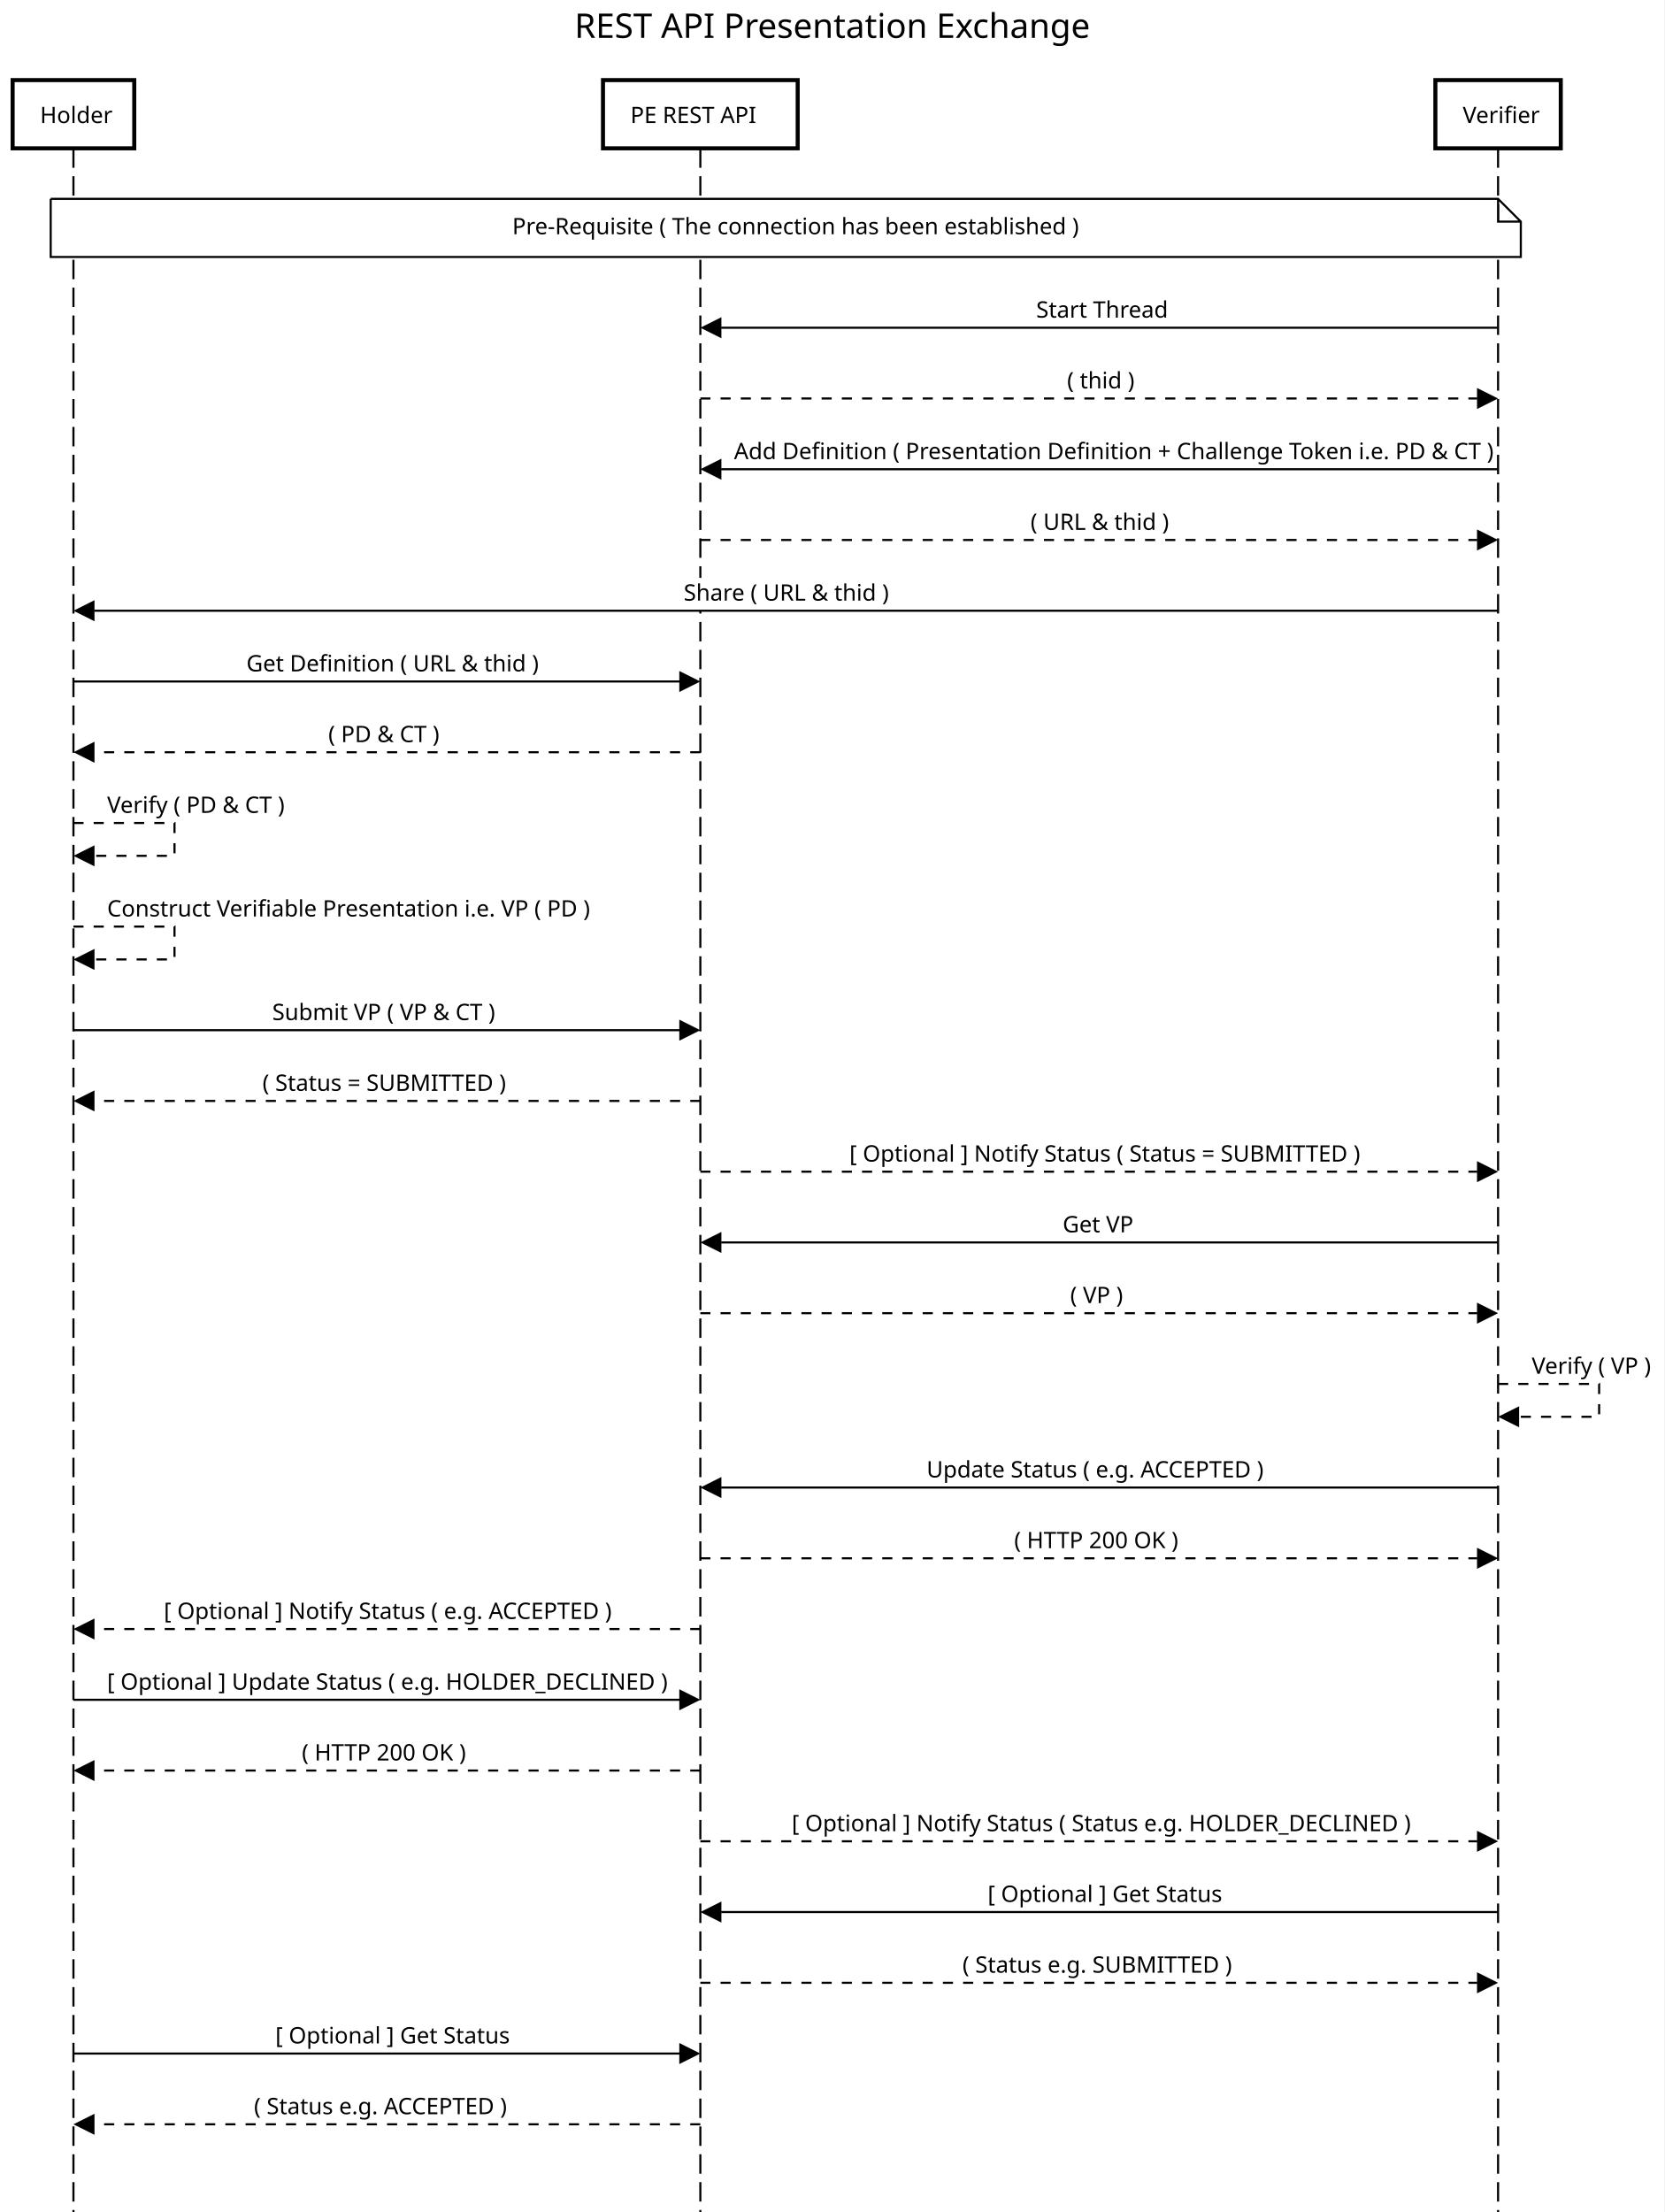
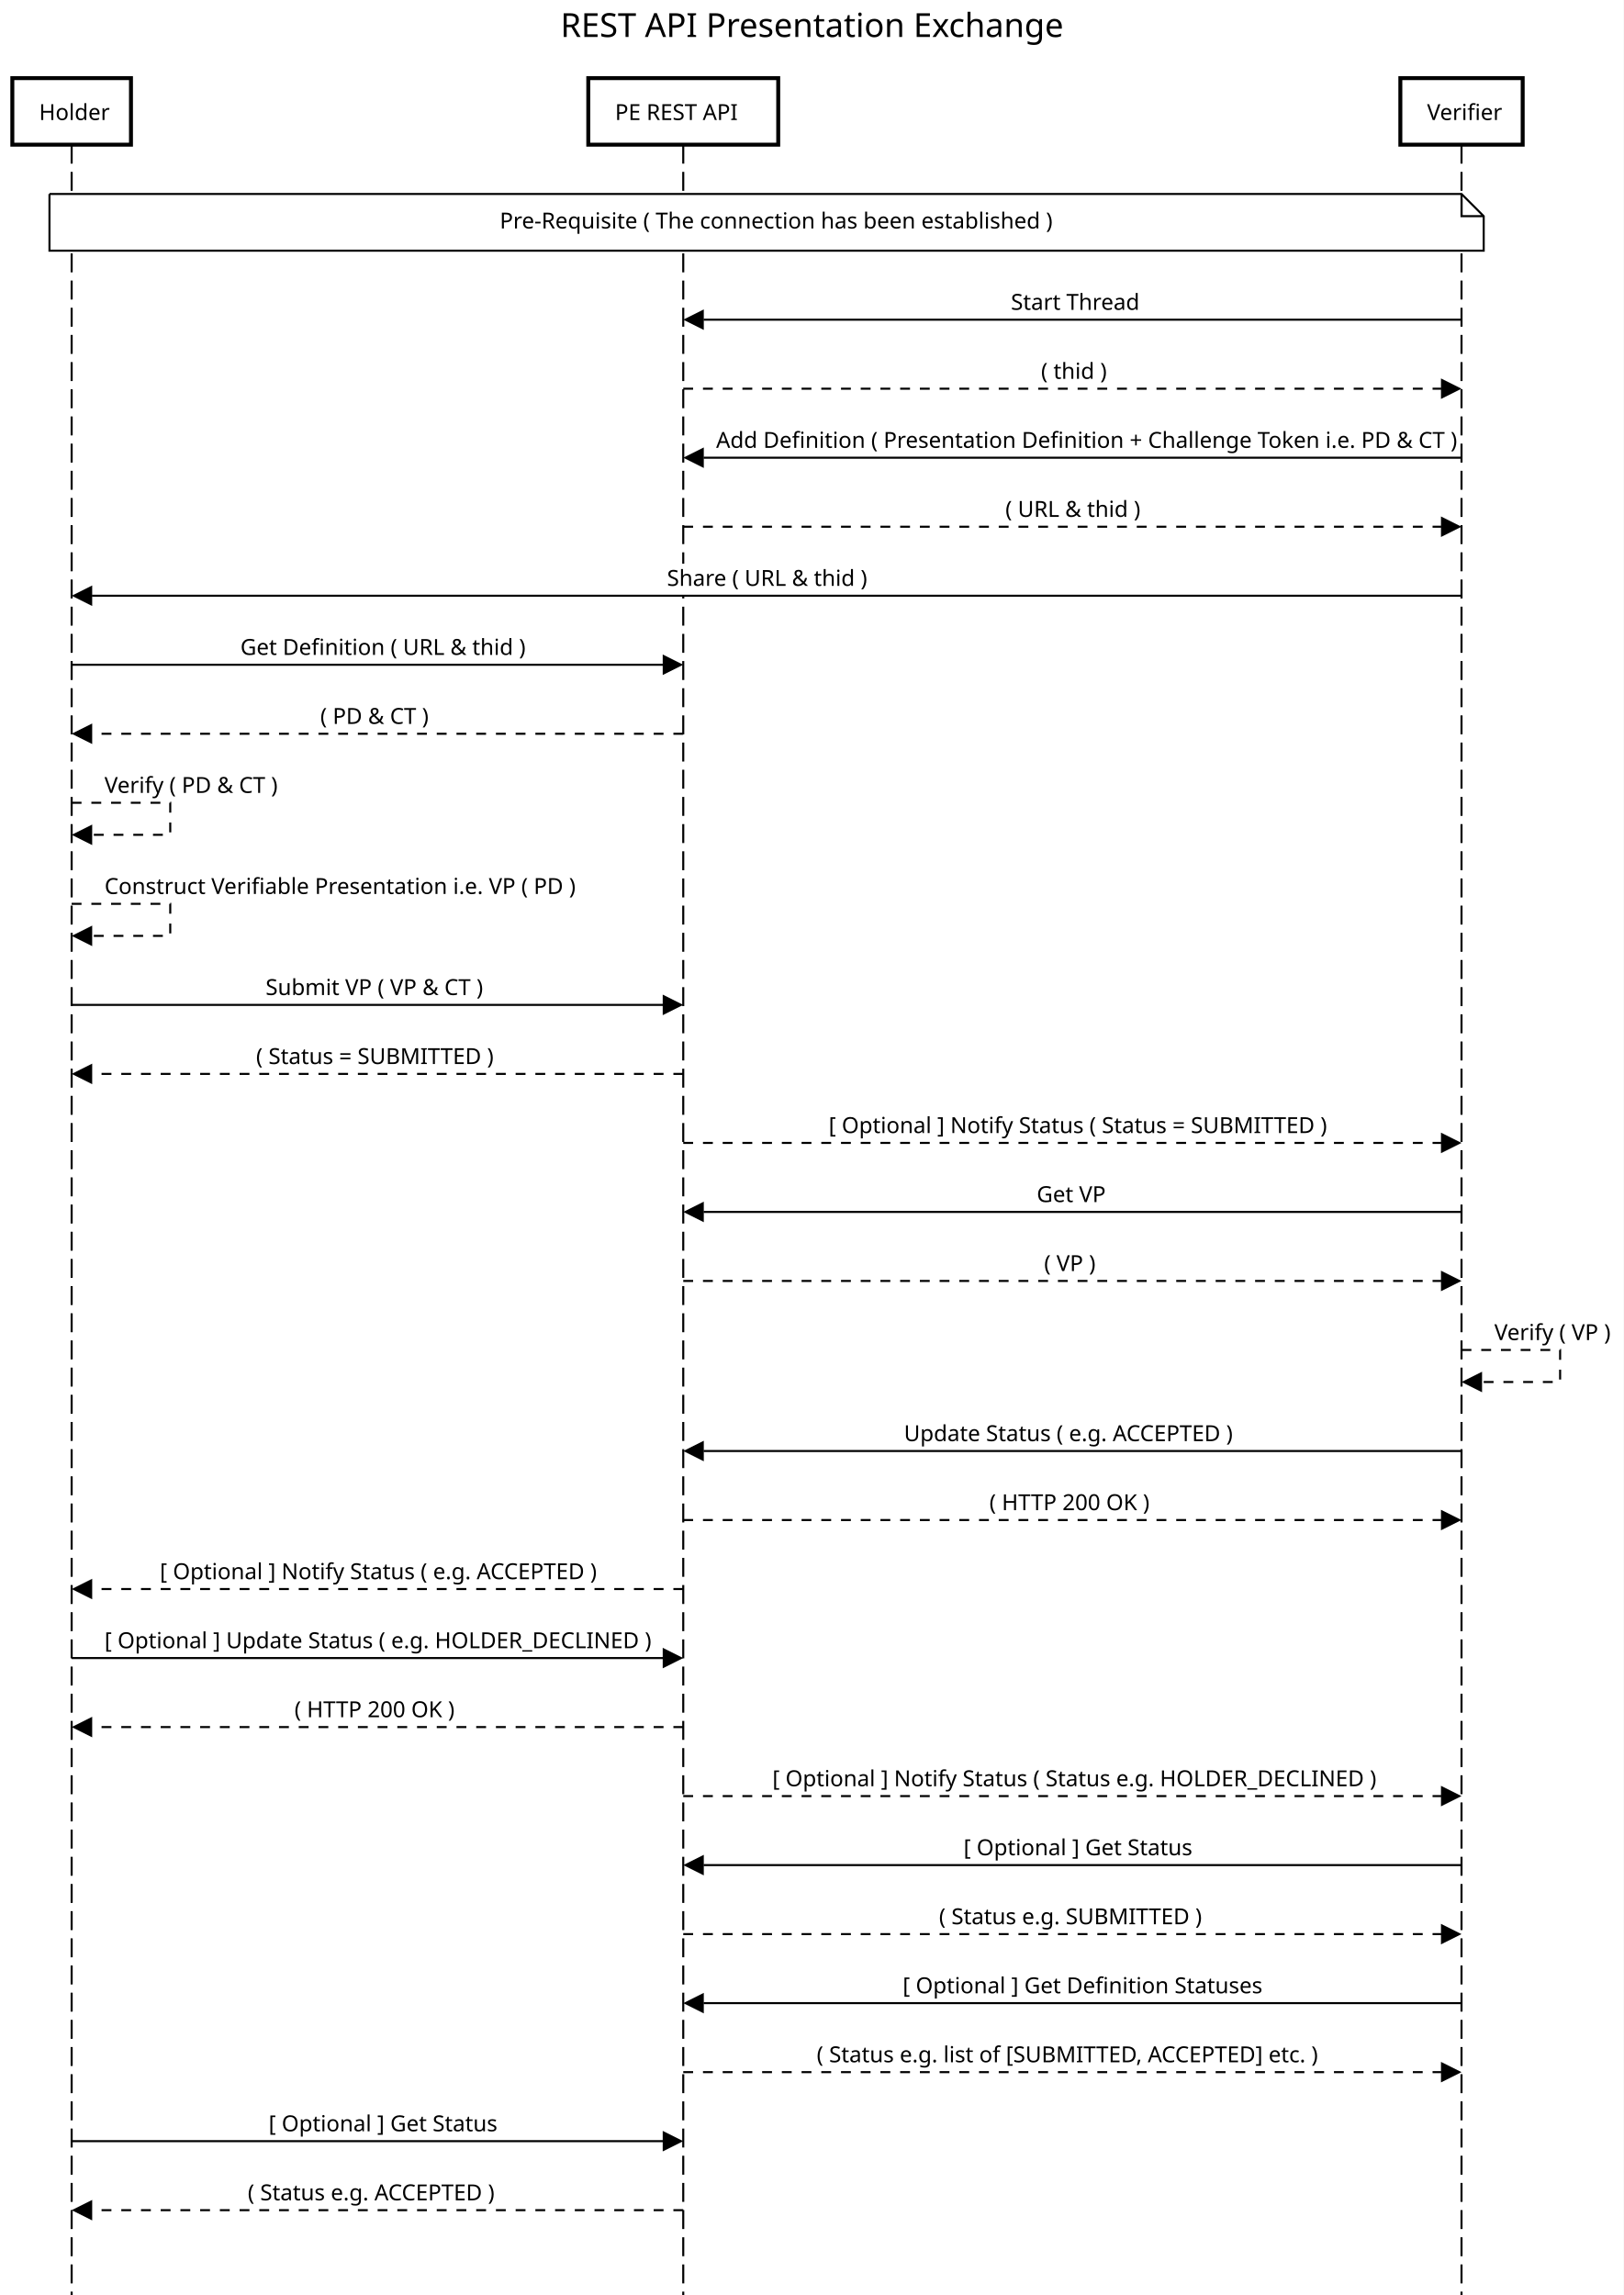
- <svg xmlns="http://www.w3.org/2000/svg" version="1.1" width="1076" height="1430">
+ <svg xmlns="http://www.w3.org/2000/svg" version="1.1" width="1076" height="1521">
  <defs />
  <g>
    <g />
    <g />
    <g />
    <g />
    <g />
    <g />
    <g />
    <g />
    <g />
    <g />
    <g />
    <g />
    <g />
    <g />
    <g />
    <g />
    <g />
    <g />
    <g />
    <g />
    <g />
    <g />
    <g />
    <g />
    <g />
    <g />
+     <g />
+     <g />
    <g>
-       <rect fill="white" stroke="none" x="0" y="0" width="1076" height="1430" />
+       <rect fill="white" stroke="none" x="0" y="0" width="1076" height="1521" />
    </g>
    <g>
      <text fill="black" stroke="none" font-family="sans-serif" font-size="16.5pt" font-style="normal" font-weight="normal" text-decoration="normal" x="371.441" y="24.503" text-anchor="start" dominant-baseline="alphabetic" xml:space="preserve">REST API Presentation Exchange</text>
    </g>
    <g />
    <g>
-       <path fill="none" stroke="black" paint-order="fill stroke markers" d=" M 47.484 95.888 L 47.484 1430.474" stroke-miterlimit="10" stroke-width="1.361" stroke-dasharray="12.566,5.445" />
-       <path fill="none" stroke="black" paint-order="fill stroke markers" d=" M 452.805 95.888 L 452.805 1430.474" stroke-miterlimit="10" stroke-width="1.361" stroke-dasharray="12.566,5.445" />
-       <path fill="none" stroke="black" paint-order="fill stroke markers" d=" M 968.578 95.888 L 968.578 1430.474" stroke-miterlimit="10" stroke-width="1.361" stroke-dasharray="12.566,5.445" />
+       <path fill="none" stroke="black" paint-order="fill stroke markers" d=" M 47.484 95.888 L 47.484 1521.951" stroke-miterlimit="10" stroke-width="1.361" stroke-dasharray="12.566,5.445" />
+       <path fill="none" stroke="black" paint-order="fill stroke markers" d=" M 452.805 95.888 L 452.805 1521.951" stroke-miterlimit="10" stroke-width="1.361" stroke-dasharray="12.566,5.445" />
+       <path fill="none" stroke="black" paint-order="fill stroke markers" d=" M 968.578 95.888 L 968.578 1521.951" stroke-miterlimit="10" stroke-width="1.361" stroke-dasharray="12.566,5.445" />
    </g>
    <g>
      <path fill="none" stroke="none" />
      <g>
        <path fill="white" stroke="black" paint-order="fill stroke markers" d=" M 8.168 51.783 L 86.8 51.783 L 86.8 95.888 L 8.168 95.888 L 8.168 51.783 Z" stroke-miterlimit="10" stroke-width="2.614" stroke-dasharray="" />
      </g>
      <g>
        <g />
        <text fill="black" stroke="none" font-family="sans-serif" font-size="11pt" font-style="normal" font-weight="normal" text-decoration="normal" x="25.891" y="79.552" text-anchor="start" dominant-baseline="alphabetic" xml:space="preserve">Holder</text>
      </g>
      <path fill="none" stroke="none" />
      <g>
        <path fill="white" stroke="black" paint-order="fill stroke markers" d=" M 389.867 51.783 L 515.744 51.783 L 515.744 95.888 L 389.867 95.888 L 389.867 51.783 Z" stroke-miterlimit="10" stroke-width="2.614" stroke-dasharray="" />
      </g>
      <g>
        <g />
        <text fill="black" stroke="none" font-family="sans-serif" font-size="11pt" font-style="normal" font-weight="normal" text-decoration="normal" x="407.591" y="79.552" text-anchor="start" dominant-baseline="alphabetic" xml:space="preserve">PE REST API</text>
      </g>
      <path fill="none" stroke="none" />
      <g>
        <path fill="white" stroke="black" paint-order="fill stroke markers" d=" M 928.041 51.783 L 1009.114 51.783 L 1009.114 95.888 L 928.041 95.888 L 928.041 51.783 Z" stroke-miterlimit="10" stroke-width="2.614" stroke-dasharray="" />
      </g>
      <g>
        <g />
        <text fill="black" stroke="none" font-family="sans-serif" font-size="11pt" font-style="normal" font-weight="normal" text-decoration="normal" x="945.764" y="79.552" text-anchor="start" dominant-baseline="alphabetic" xml:space="preserve">Verifier</text>
      </g>
    </g>
    <g>
      <path fill="white" stroke="black" paint-order="fill stroke markers" d=" M 32.782 128.558 L 968.578 128.558 L 983.279 143.26 L 983.279 166.129 L 32.782 166.129 L 32.782 128.558 M 968.578 128.558 L 968.578 143.26 L 983.279 143.26" stroke-miterlimit="10" stroke-width="1.361" stroke-dasharray="" />
      <g>
        <text fill="black" stroke="none" font-family="sans-serif" font-size="11pt" font-style="normal" font-weight="normal" text-decoration="normal" x="331.195" y="151.427" text-anchor="start" dominant-baseline="alphabetic" xml:space="preserve">Pre-Requisite ( The connection has been established )</text>
      </g>
      <g>
        <g>
          <rect fill="white" stroke="none" x="667.5" y="190.632" width="86.382" height="21.236" />
        </g>
        <text fill="black" stroke="none" font-family="sans-serif" font-size="11pt" font-style="normal" font-weight="normal" text-decoration="normal" x="669.951" y="205.334" text-anchor="start" dominant-baseline="alphabetic" xml:space="preserve">Start Thread</text>
      </g>
      <g>
        <path fill="none" stroke="black" paint-order="fill stroke markers" d=" M 968.578 211.868 L 466.255 211.868" stroke-miterlimit="10" stroke-width="1.361" stroke-dasharray="" />
        <g transform="translate(452.8054,211.8676) translate(-452.8054,-211.8676)">
          <path fill="black" stroke="none" paint-order="stroke fill markers" d=" M 466.418 205.061 L 452.805 211.868 L 466.418 218.674 Z" />
        </g>
      </g>
      <g>
        <g>
          <rect fill="white" stroke="none" x="687.468" y="236.37" width="46.447" height="21.236" />
        </g>
        <text fill="black" stroke="none" font-family="sans-serif" font-size="11pt" font-style="normal" font-weight="normal" text-decoration="normal" x="689.918" y="251.072" text-anchor="start" dominant-baseline="alphabetic" xml:space="preserve">( thid )</text>
      </g>
      <g>
        <path fill="none" stroke="black" paint-order="fill stroke markers" d=" M 452.805 257.606 L 955.128 257.606" stroke-miterlimit="10" stroke-width="1.361" stroke-dasharray="6.534" />
        <g transform="translate(968.5775,257.6062) translate(-968.5775,-257.6062)">
          <path fill="black" stroke="none" paint-order="stroke fill markers" d=" M 954.965 250.8 L 968.578 257.606 L 954.965 264.412 Z" />
        </g>
      </g>
      <g>
        <g>
          <rect fill="white" stroke="none" x="472.135" y="282.109" width="477.112" height="21.236" />
        </g>
        <text fill="black" stroke="none" font-family="sans-serif" font-size="11pt" font-style="normal" font-weight="normal" text-decoration="normal" x="474.586" y="296.811" text-anchor="start" dominant-baseline="alphabetic" xml:space="preserve">Add Definition ( Presentation Definition + Challenge Token i.e. PD &amp; CT )</text>
      </g>
      <g>
        <path fill="none" stroke="black" paint-order="fill stroke markers" d=" M 968.578 303.345 L 466.255 303.345" stroke-miterlimit="10" stroke-width="1.361" stroke-dasharray="" />
        <g transform="translate(452.8054,303.3447) translate(-452.8054,-303.3447)">
          <path fill="black" stroke="none" paint-order="stroke fill markers" d=" M 466.418 296.538 L 452.805 303.345 L 466.418 310.151 Z" />
        </g>
      </g>
      <g>
        <g>
          <rect fill="white" stroke="none" x="663.842" y="327.848" width="93.698" height="21.236" />
        </g>
        <text fill="black" stroke="none" font-family="sans-serif" font-size="11pt" font-style="normal" font-weight="normal" text-decoration="normal" x="666.293" y="342.549" text-anchor="start" dominant-baseline="alphabetic" xml:space="preserve">( URL &amp; thid )</text>
      </g>
      <g>
        <path fill="none" stroke="black" paint-order="fill stroke markers" d=" M 452.805 349.083 L 955.128 349.083" stroke-miterlimit="10" stroke-width="1.361" stroke-dasharray="6.534" />
        <g transform="translate(968.5775,349.0833) translate(-968.5775,-349.0833)">
          <path fill="black" stroke="none" paint-order="stroke fill markers" d=" M 954.965 342.277 L 968.578 349.083 L 954.965 355.89 Z" />
        </g>
      </g>
      <g>
        <g>
          <rect fill="white" stroke="none" x="439.586" y="373.586" width="136.89" height="21.236" />
        </g>
        <text fill="black" stroke="none" font-family="sans-serif" font-size="11pt" font-style="normal" font-weight="normal" text-decoration="normal" x="442.036" y="388.288" text-anchor="start" dominant-baseline="alphabetic" xml:space="preserve">Share ( URL &amp; thid )</text>
      </g>
      <g>
        <path fill="none" stroke="black" paint-order="fill stroke markers" d=" M 968.578 394.822 L 60.933 394.822" stroke-miterlimit="10" stroke-width="1.361" stroke-dasharray="" />
        <g transform="translate(47.48399,394.8219) translate(-47.48399,-394.8219)">
          <path fill="black" stroke="none" paint-order="stroke fill markers" d=" M 61.097 388.016 L 47.484 394.822 L 61.097 401.628 Z" />
        </g>
      </g>
      <g>
        <g>
          <rect fill="white" stroke="none" x="156.85" y="419.325" width="186.59" height="21.236" />
        </g>
        <text fill="black" stroke="none" font-family="sans-serif" font-size="11pt" font-style="normal" font-weight="normal" text-decoration="normal" x="159.3" y="434.026" text-anchor="start" dominant-baseline="alphabetic" xml:space="preserve">Get Definition ( URL &amp; thid )</text>
      </g>
      <g>
        <path fill="none" stroke="black" paint-order="fill stroke markers" d=" M 47.484 440.56 L 439.356 440.56" stroke-miterlimit="10" stroke-width="1.361" stroke-dasharray="" />
        <g transform="translate(452.8054,440.5604) translate(-452.8054,-440.5604)">
          <path fill="black" stroke="none" paint-order="stroke fill markers" d=" M 439.193 433.754 L 452.805 440.56 L 439.193 447.367 Z" />
        </g>
      </g>
      <g>
        <g>
          <rect fill="white" stroke="none" x="209.824" y="465.063" width="80.641" height="21.236" />
        </g>
        <text fill="black" stroke="none" font-family="sans-serif" font-size="11pt" font-style="normal" font-weight="normal" text-decoration="normal" x="212.274" y="479.765" text-anchor="start" dominant-baseline="alphabetic" xml:space="preserve">( PD &amp; CT )</text>
      </g>
      <g>
        <path fill="none" stroke="black" paint-order="fill stroke markers" d=" M 452.805 486.299 L 60.933 486.299" stroke-miterlimit="10" stroke-width="1.361" stroke-dasharray="6.534" />
        <g transform="translate(47.48399,486.299) translate(-47.48399,-486.299)">
          <path fill="black" stroke="none" paint-order="stroke fill markers" d=" M 61.097 479.493 L 47.484 486.299 L 61.097 493.105 Z" />
        </g>
      </g>
      <g>
        <g>
          <rect fill="white" stroke="none" x="66.814" y="510.802" width="121.379" height="21.236" />
        </g>
        <text fill="black" stroke="none" font-family="sans-serif" font-size="11pt" font-style="normal" font-weight="normal" text-decoration="normal" x="69.264" y="525.503" text-anchor="start" dominant-baseline="alphabetic" xml:space="preserve">Verify ( PD &amp; CT )</text>
      </g>
      <g>
        <path fill="none" stroke="black" paint-order="fill stroke markers" d=" M 47.484 532.038 L 112.825 532.038 L 112.825 553.273 L 60.933 553.273" stroke-miterlimit="10" stroke-width="1.361" stroke-dasharray="6.534" />
        <g transform="translate(47.48399,553.2733) translate(-47.48399,-553.2733)">
          <path fill="black" stroke="none" paint-order="stroke fill markers" d=" M 61.097 546.467 L 47.484 553.273 L 61.097 560.08 Z" />
        </g>
      </g>
      <g>
        <g>
          <rect fill="white" stroke="none" x="66.814" y="577.776" width="308.007" height="21.236" />
        </g>
        <text fill="black" stroke="none" font-family="sans-serif" font-size="11pt" font-style="normal" font-weight="normal" text-decoration="normal" x="69.264" y="592.478" text-anchor="start" dominant-baseline="alphabetic" xml:space="preserve">Construct Verifiable Presentation i.e. VP ( PD )</text>
      </g>
      <g>
        <path fill="none" stroke="black" paint-order="fill stroke markers" d=" M 47.484 599.012 L 112.825 599.012 L 112.825 620.248 L 60.933 620.248" stroke-miterlimit="10" stroke-width="1.361" stroke-dasharray="6.534" />
        <g transform="translate(47.48399,620.2477) translate(-47.48399,-620.2477)">
          <path fill="black" stroke="none" paint-order="stroke fill markers" d=" M 61.097 613.441 L 47.484 620.248 L 61.097 627.054 Z" />
        </g>
      </g>
      <g>
        <g>
          <rect fill="white" stroke="none" x="173.564" y="644.75" width="153.161" height="21.236" />
        </g>
        <text fill="black" stroke="none" font-family="sans-serif" font-size="11pt" font-style="normal" font-weight="normal" text-decoration="normal" x="176.014" y="659.452" text-anchor="start" dominant-baseline="alphabetic" xml:space="preserve">Submit VP ( VP &amp; CT )</text>
      </g>
      <g>
        <path fill="none" stroke="black" paint-order="fill stroke markers" d=" M 47.484 665.986 L 439.356 665.986" stroke-miterlimit="10" stroke-width="1.361" stroke-dasharray="" />
        <g transform="translate(452.8054,665.9862) translate(-452.8054,-665.9862)">
          <path fill="black" stroke="none" paint-order="stroke fill markers" d=" M 439.193 659.18 L 452.805 665.986 L 439.193 672.793 Z" />
        </g>
      </g>
      <g>
        <g>
          <rect fill="white" stroke="none" x="167.254" y="690.489" width="165.781" height="21.236" />
        </g>
        <text fill="black" stroke="none" font-family="sans-serif" font-size="11pt" font-style="normal" font-weight="normal" text-decoration="normal" x="169.704" y="705.191" text-anchor="start" dominant-baseline="alphabetic" xml:space="preserve">( Status = SUBMITTED )</text>
      </g>
      <g>
        <path fill="none" stroke="black" paint-order="fill stroke markers" d=" M 452.805 711.725 L 60.933 711.725" stroke-miterlimit="10" stroke-width="1.361" stroke-dasharray="6.534" />
        <g transform="translate(47.48399,711.7248) translate(-47.48399,-711.7248)">
          <path fill="black" stroke="none" paint-order="stroke fill markers" d=" M 61.097 704.918 L 47.484 711.725 L 61.097 718.531 Z" />
        </g>
      </g>
      <g>
        <g>
          <rect fill="white" stroke="none" x="546.727" y="736.228" width="327.928" height="21.236" />
        </g>
        <text fill="black" stroke="none" font-family="sans-serif" font-size="11pt" font-style="normal" font-weight="normal" text-decoration="normal" x="549.178" y="750.929" text-anchor="start" dominant-baseline="alphabetic" xml:space="preserve">[ Optional ] Notify Status ( Status = SUBMITTED )</text>
      </g>
      <g>
        <path fill="none" stroke="black" paint-order="fill stroke markers" d=" M 452.805 757.463 L 955.128 757.463" stroke-miterlimit="10" stroke-width="1.361" stroke-dasharray="6.534" />
        <g transform="translate(968.5775,757.4634) translate(-968.5775,-757.4634)">
          <path fill="black" stroke="none" paint-order="stroke fill markers" d=" M 954.965 750.657 L 968.578 757.463 L 954.965 764.27 Z" />
        </g>
      </g>
      <g>
        <g>
          <rect fill="white" stroke="none" x="684.612" y="781.966" width="52.159" height="21.236" />
        </g>
        <text fill="black" stroke="none" font-family="sans-serif" font-size="11pt" font-style="normal" font-weight="normal" text-decoration="normal" x="687.062" y="796.668" text-anchor="start" dominant-baseline="alphabetic" xml:space="preserve">Get VP</text>
      </g>
      <g>
        <path fill="none" stroke="black" paint-order="fill stroke markers" d=" M 968.578 803.202 L 466.255 803.202" stroke-miterlimit="10" stroke-width="1.361" stroke-dasharray="" />
        <g transform="translate(452.8054,803.2019) translate(-452.8054,-803.2019)">
          <path fill="black" stroke="none" paint-order="stroke fill markers" d=" M 466.418 796.396 L 452.805 803.202 L 466.418 810.008 Z" />
        </g>
      </g>
      <g>
        <g>
          <rect fill="white" stroke="none" x="689.508" y="827.705" width="42.367" height="21.236" />
        </g>
        <text fill="black" stroke="none" font-family="sans-serif" font-size="11pt" font-style="normal" font-weight="normal" text-decoration="normal" x="691.958" y="842.406" text-anchor="start" dominant-baseline="alphabetic" xml:space="preserve">( VP )</text>
      </g>
      <g>
        <path fill="none" stroke="black" paint-order="fill stroke markers" d=" M 452.805 848.941 L 955.128 848.941" stroke-miterlimit="10" stroke-width="1.361" stroke-dasharray="6.534" />
        <g transform="translate(968.5775,848.9405) translate(-968.5775,-848.9405)">
          <path fill="black" stroke="none" paint-order="stroke fill markers" d=" M 954.965 842.134 L 968.578 848.941 L 954.965 855.747 Z" />
        </g>
      </g>
      <g>
        <g>
          <rect fill="white" stroke="none" x="987.908" y="873.443" width="83.104" height="21.236" />
        </g>
        <text fill="black" stroke="none" font-family="sans-serif" font-size="11pt" font-style="normal" font-weight="normal" text-decoration="normal" x="990.358" y="888.145" text-anchor="start" dominant-baseline="alphabetic" xml:space="preserve">Verify ( VP )</text>
      </g>
      <g>
        <path fill="none" stroke="black" paint-order="fill stroke markers" d=" M 968.578 894.679 L 1033.918 894.679 L 1033.918 915.915 L 982.027 915.915" stroke-miterlimit="10" stroke-width="1.361" stroke-dasharray="6.534" />
        <g transform="translate(968.5775,915.9148) translate(-968.5775,-915.9148)">
          <path fill="black" stroke="none" paint-order="stroke fill markers" d=" M 982.19 909.109 L 968.578 915.915 L 982.19 922.721 Z" />
        </g>
      </g>
      <g>
        <g>
          <rect fill="white" stroke="none" x="596.62" y="940.418" width="228.143" height="21.236" />
        </g>
        <text fill="black" stroke="none" font-family="sans-serif" font-size="11pt" font-style="normal" font-weight="normal" text-decoration="normal" x="599.07" y="955.119" text-anchor="start" dominant-baseline="alphabetic" xml:space="preserve">Update Status ( e.g. ACCEPTED )</text>
      </g>
      <g>
        <path fill="none" stroke="black" paint-order="fill stroke markers" d=" M 968.578 961.653 L 466.255 961.653" stroke-miterlimit="10" stroke-width="1.361" stroke-dasharray="" />
        <g transform="translate(452.8054,961.6534) translate(-452.8054,-961.6534)">
          <path fill="black" stroke="none" paint-order="stroke fill markers" d=" M 466.418 954.847 L 452.805 961.653 L 466.418 968.46 Z" />
        </g>
      </g>
      <g>
        <g>
          <rect fill="white" stroke="none" x="653.256" y="986.156" width="114.872" height="21.236" />
        </g>
        <text fill="black" stroke="none" font-family="sans-serif" font-size="11pt" font-style="normal" font-weight="normal" text-decoration="normal" x="655.706" y="1000.858" text-anchor="start" dominant-baseline="alphabetic" xml:space="preserve">( HTTP 200 OK )</text>
      </g>
      <g>
        <path fill="none" stroke="black" paint-order="fill stroke markers" d=" M 452.805 1007.392 L 955.128 1007.392" stroke-miterlimit="10" stroke-width="1.361" stroke-dasharray="6.534" />
        <g transform="translate(968.5775,1007.392) translate(-968.5775,-1007.392)">
          <path fill="black" stroke="none" paint-order="stroke fill markers" d=" M 954.965 1000.586 L 968.578 1007.392 L 954.965 1014.198 Z" />
        </g>
      </g>
      <g>
        <g>
          <rect fill="white" stroke="none" x="103.489" y="1031.895" width="293.311" height="21.236" />
        </g>
        <text fill="black" stroke="none" font-family="sans-serif" font-size="11pt" font-style="normal" font-weight="normal" text-decoration="normal" x="105.939" y="1046.596" text-anchor="start" dominant-baseline="alphabetic" xml:space="preserve">[ Optional ] Notify Status ( e.g. ACCEPTED )</text>
      </g>
      <g>
        <path fill="none" stroke="black" paint-order="fill stroke markers" d=" M 452.805 1053.131 L 60.933 1053.131" stroke-miterlimit="10" stroke-width="1.361" stroke-dasharray="6.534" />
        <g transform="translate(47.48399,1053.131) translate(-47.48399,-1053.131)">
          <path fill="black" stroke="none" paint-order="stroke fill markers" d=" M 61.097 1046.324 L 47.484 1053.131 L 61.097 1059.937 Z" />
        </g>
      </g>
      <g>
        <g>
          <rect fill="white" stroke="none" x="66.814" y="1077.633" width="366.661" height="21.236" />
        </g>
        <text fill="black" stroke="none" font-family="sans-serif" font-size="11pt" font-style="normal" font-weight="normal" text-decoration="normal" x="69.264" y="1092.335" text-anchor="start" dominant-baseline="alphabetic" xml:space="preserve">[ Optional ] Update Status ( e.g. HOLDER_DECLINED )</text>
      </g>
      <g>
        <path fill="none" stroke="black" paint-order="fill stroke markers" d=" M 47.484 1098.869 L 439.356 1098.869" stroke-miterlimit="10" stroke-width="1.361" stroke-dasharray="" />
        <g transform="translate(452.8054,1098.869) translate(-452.8054,-1098.869)">
          <path fill="black" stroke="none" paint-order="stroke fill markers" d=" M 439.193 1092.063 L 452.805 1098.869 L 439.193 1105.675 Z" />
        </g>
      </g>
      <g>
        <g>
          <rect fill="white" stroke="none" x="192.709" y="1123.372" width="114.872" height="21.236" />
        </g>
        <text fill="black" stroke="none" font-family="sans-serif" font-size="11pt" font-style="normal" font-weight="normal" text-decoration="normal" x="195.159" y="1138.074" text-anchor="start" dominant-baseline="alphabetic" xml:space="preserve">( HTTP 200 OK )</text>
      </g>
      <g>
        <path fill="none" stroke="black" paint-order="fill stroke markers" d=" M 452.805 1144.608 L 60.933 1144.608" stroke-miterlimit="10" stroke-width="1.361" stroke-dasharray="6.534" />
        <g transform="translate(47.48399,1144.608) translate(-47.48399,-1144.608)">
          <path fill="black" stroke="none" paint-order="stroke fill markers" d=" M 61.097 1137.801 L 47.484 1144.608 L 61.097 1151.414 Z" />
        </g>
      </g>
      <g>
        <g>
          <rect fill="white" stroke="none" x="509.444" y="1169.111" width="402.495" height="21.236" />
        </g>
        <text fill="black" stroke="none" font-family="sans-serif" font-size="11pt" font-style="normal" font-weight="normal" text-decoration="normal" x="511.894" y="1183.812" text-anchor="start" dominant-baseline="alphabetic" xml:space="preserve">[ Optional ] Notify Status ( Status e.g. HOLDER_DECLINED )</text>
      </g>
      <g>
        <path fill="none" stroke="black" paint-order="fill stroke markers" d=" M 452.805 1190.346 L 955.128 1190.346" stroke-miterlimit="10" stroke-width="1.361" stroke-dasharray="6.534" />
        <g transform="translate(968.5775,1190.346) translate(-968.5775,-1190.346)">
          <path fill="black" stroke="none" paint-order="stroke fill markers" d=" M 954.965 1183.54 L 968.578 1190.346 L 954.965 1197.153 Z" />
        </g>
      </g>
      <g>
        <g>
          <rect fill="white" stroke="none" x="636.126" y="1214.849" width="149.131" height="21.236" />
        </g>
        <text fill="black" stroke="none" font-family="sans-serif" font-size="11pt" font-style="normal" font-weight="normal" text-decoration="normal" x="638.576" y="1229.551" text-anchor="start" dominant-baseline="alphabetic" xml:space="preserve">[ Optional ] Get Status</text>
      </g>
      <g>
        <path fill="none" stroke="black" paint-order="fill stroke markers" d=" M 968.578 1236.085 L 466.255 1236.085" stroke-miterlimit="10" stroke-width="1.361" stroke-dasharray="" />
        <g transform="translate(452.8054,1236.085) translate(-452.8054,-1236.085)">
          <path fill="black" stroke="none" paint-order="stroke fill markers" d=" M 466.418 1229.278 L 452.805 1236.085 L 466.418 1242.891 Z" />
        </g>
      </g>
      <g>
        <g>
          <rect fill="white" stroke="none" x="619.855" y="1260.588" width="181.672" height="21.236" />
        </g>
        <text fill="black" stroke="none" font-family="sans-serif" font-size="11pt" font-style="normal" font-weight="normal" text-decoration="normal" x="622.306" y="1275.289" text-anchor="start" dominant-baseline="alphabetic" xml:space="preserve">( Status e.g. SUBMITTED )</text>
      </g>
      <g>
        <path fill="none" stroke="black" paint-order="fill stroke markers" d=" M 452.805 1281.823 L 955.128 1281.823" stroke-miterlimit="10" stroke-width="1.361" stroke-dasharray="6.534" />
        <g transform="translate(968.5775,1281.823) translate(-968.5775,-1281.823)">
          <path fill="black" stroke="none" paint-order="stroke fill markers" d=" M 954.965 1275.017 L 968.578 1281.823 L 954.965 1288.63 Z" />
        </g>
      </g>
      <g>
        <g>
-           <rect fill="white" stroke="none" x="175.579" y="1306.326" width="149.131" height="21.236" />
-         </g>
-         <text fill="black" stroke="none" font-family="sans-serif" font-size="11pt" font-style="normal" font-weight="normal" text-decoration="normal" x="178.029" y="1321.028" text-anchor="start" dominant-baseline="alphabetic" xml:space="preserve">[ Optional ] Get Status</text>
-       </g>
-       <g>
-         <path fill="none" stroke="black" paint-order="fill stroke markers" d=" M 47.484 1327.562 L 439.356 1327.562" stroke-miterlimit="10" stroke-width="1.361" stroke-dasharray="" />
+           <rect fill="white" stroke="none" x="595.79" y="1306.326" width="229.804" height="21.236" />
+         </g>
+         <text fill="black" stroke="none" font-family="sans-serif" font-size="11pt" font-style="normal" font-weight="normal" text-decoration="normal" x="598.24" y="1321.028" text-anchor="start" dominant-baseline="alphabetic" xml:space="preserve">[ Optional ] Get Definition Statuses</text>
+       </g>
+       <g>
+         <path fill="none" stroke="black" paint-order="fill stroke markers" d=" M 968.578 1327.562 L 466.255 1327.562" stroke-miterlimit="10" stroke-width="1.361" stroke-dasharray="" />
        <g transform="translate(452.8054,1327.562) translate(-452.8054,-1327.562)">
-           <path fill="black" stroke="none" paint-order="stroke fill markers" d=" M 439.193 1320.756 L 452.805 1327.562 L 439.193 1334.368 Z" />
-         </g>
-       </g>
-       <g>
-         <g>
-           <rect fill="white" stroke="none" x="161.746" y="1352.065" width="176.797" height="21.236" />
-         </g>
-         <text fill="black" stroke="none" font-family="sans-serif" font-size="11pt" font-style="normal" font-weight="normal" text-decoration="normal" x="164.196" y="1366.766" text-anchor="start" dominant-baseline="alphabetic" xml:space="preserve">( Status e.g. ACCEPTED )</text>
-       </g>
-       <g>
-         <path fill="none" stroke="black" paint-order="fill stroke markers" d=" M 452.805 1373.301 L 60.933 1373.301" stroke-miterlimit="10" stroke-width="1.361" stroke-dasharray="6.534" />
-         <g transform="translate(47.48399,1373.301) translate(-47.48399,-1373.301)">
-           <path fill="black" stroke="none" paint-order="stroke fill markers" d=" M 61.097 1366.494 L 47.484 1373.301 L 61.097 1380.107 Z" />
+           <path fill="black" stroke="none" paint-order="stroke fill markers" d=" M 466.418 1320.756 L 452.805 1327.562 L 466.418 1334.368 Z" />
+         </g>
+       </g>
+       <g>
+         <g>
+           <rect fill="white" stroke="none" x="538.8" y="1352.065" width="343.784" height="21.236" />
+         </g>
+         <text fill="black" stroke="none" font-family="sans-serif" font-size="11pt" font-style="normal" font-weight="normal" text-decoration="normal" x="541.25" y="1366.766" text-anchor="start" dominant-baseline="alphabetic" xml:space="preserve">( Status e.g. list of [SUBMITTED, ACCEPTED] etc. )</text>
+       </g>
+       <g>
+         <path fill="none" stroke="black" paint-order="fill stroke markers" d=" M 452.805 1373.301 L 955.128 1373.301" stroke-miterlimit="10" stroke-width="1.361" stroke-dasharray="6.534" />
+         <g transform="translate(968.5775,1373.301) translate(-968.5775,-1373.301)">
+           <path fill="black" stroke="none" paint-order="stroke fill markers" d=" M 954.965 1366.494 L 968.578 1373.301 L 954.965 1380.107 Z" />
+         </g>
+       </g>
+       <g>
+         <g>
+           <rect fill="white" stroke="none" x="175.579" y="1397.803" width="149.131" height="21.236" />
+         </g>
+         <text fill="black" stroke="none" font-family="sans-serif" font-size="11pt" font-style="normal" font-weight="normal" text-decoration="normal" x="178.029" y="1412.505" text-anchor="start" dominant-baseline="alphabetic" xml:space="preserve">[ Optional ] Get Status</text>
+       </g>
+       <g>
+         <path fill="none" stroke="black" paint-order="fill stroke markers" d=" M 47.484 1419.039 L 439.356 1419.039" stroke-miterlimit="10" stroke-width="1.361" stroke-dasharray="" />
+         <g transform="translate(452.8054,1419.039) translate(-452.8054,-1419.039)">
+           <path fill="black" stroke="none" paint-order="stroke fill markers" d=" M 439.193 1412.233 L 452.805 1419.039 L 439.193 1425.845 Z" />
+         </g>
+       </g>
+       <g>
+         <g>
+           <rect fill="white" stroke="none" x="161.746" y="1443.542" width="176.797" height="21.236" />
+         </g>
+         <text fill="black" stroke="none" font-family="sans-serif" font-size="11pt" font-style="normal" font-weight="normal" text-decoration="normal" x="164.196" y="1458.244" text-anchor="start" dominant-baseline="alphabetic" xml:space="preserve">( Status e.g. ACCEPTED )</text>
+       </g>
+       <g>
+         <path fill="none" stroke="black" paint-order="fill stroke markers" d=" M 452.805 1464.778 L 60.933 1464.778" stroke-miterlimit="10" stroke-width="1.361" stroke-dasharray="6.534" />
+         <g transform="translate(47.48399,1464.778) translate(-47.48399,-1464.778)">
+           <path fill="black" stroke="none" paint-order="stroke fill markers" d=" M 61.097 1457.971 L 47.484 1464.778 L 61.097 1471.584 Z" />
        </g>
      </g>
    </g>
    <g />
    <g />
    <g />
  </g>
</svg>
